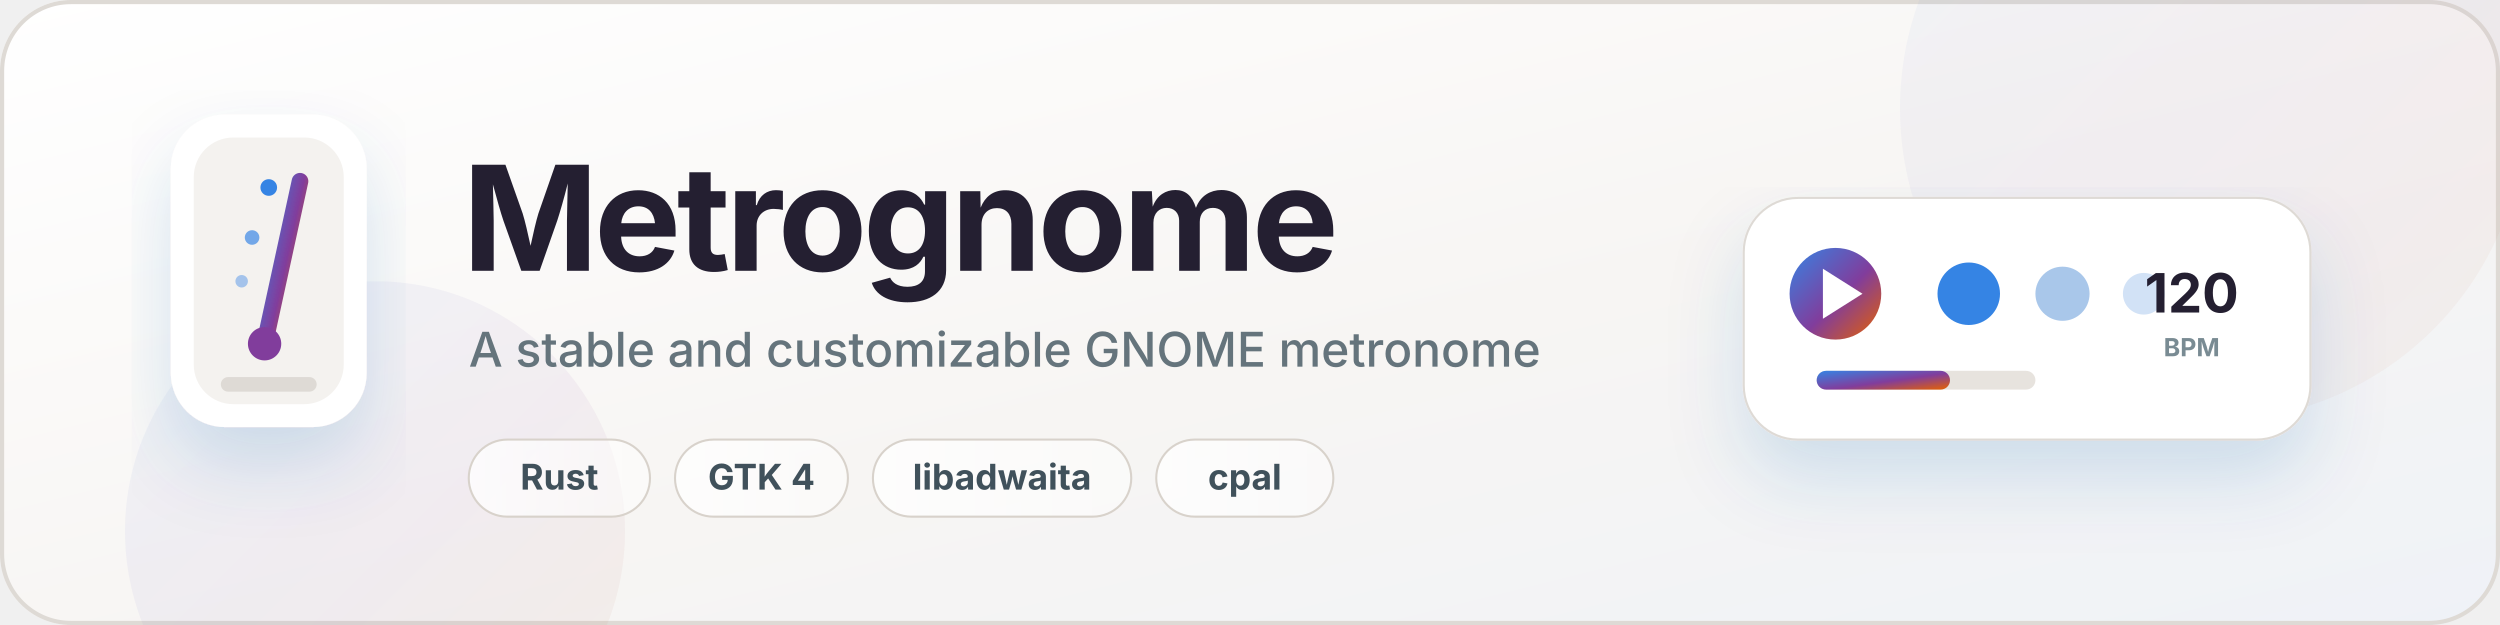
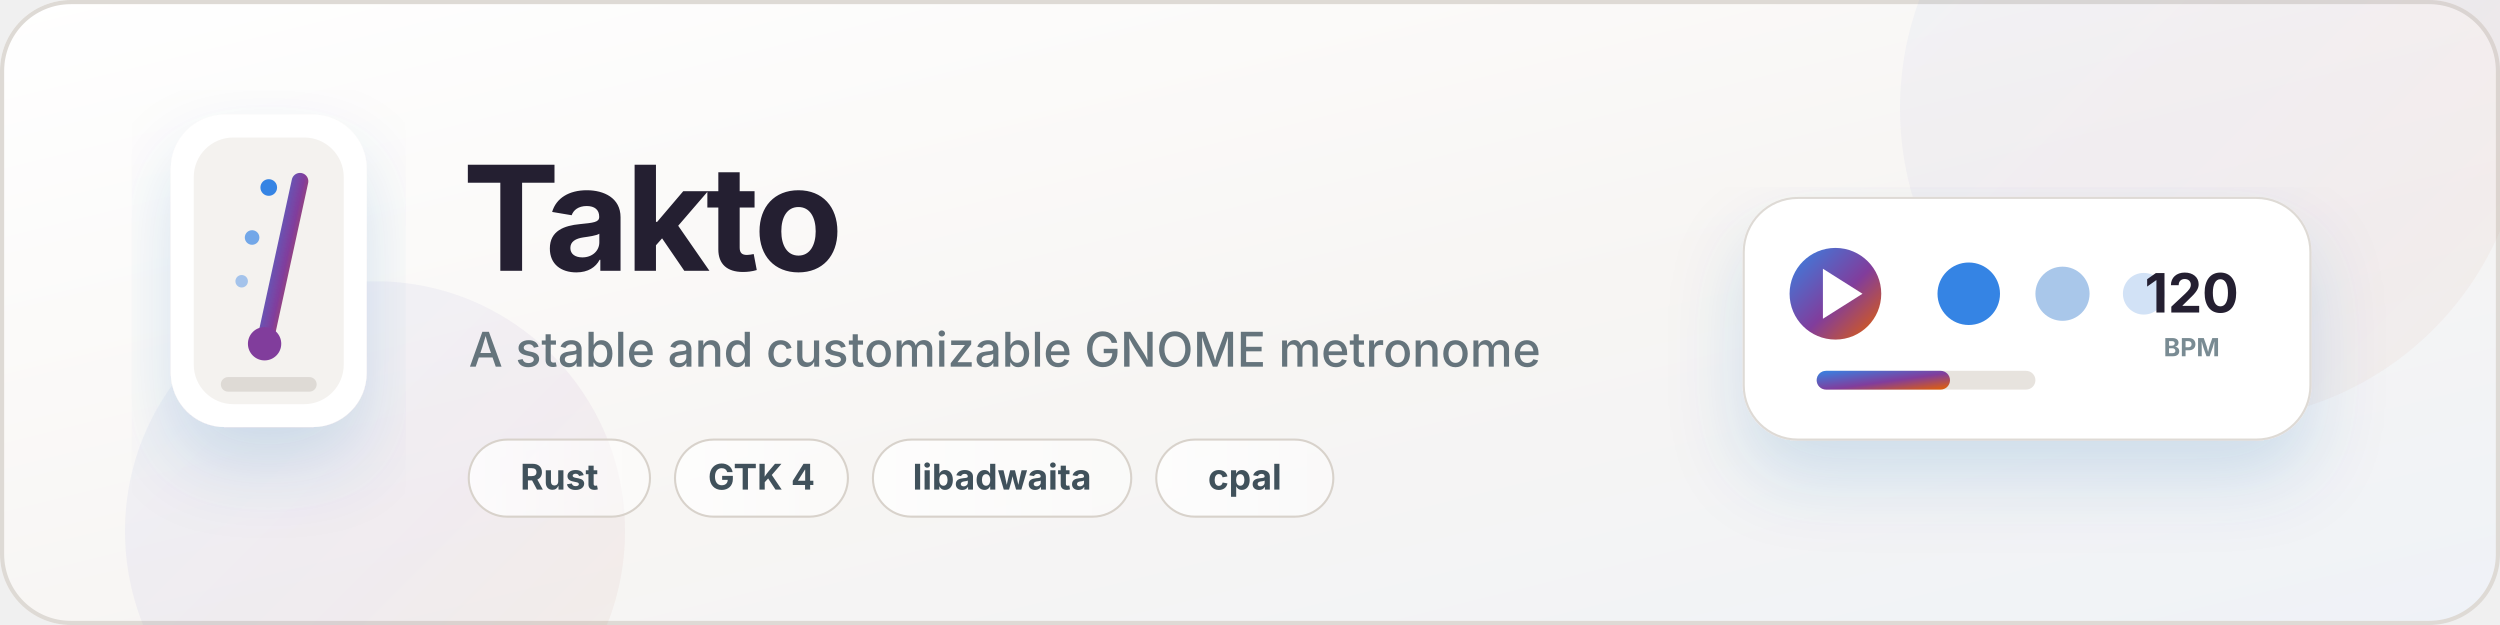
<svg xmlns="http://www.w3.org/2000/svg" viewBox="0 0 1200 300" role="img" aria-labelledby="title description">
  <defs>
    <linearGradient id="surface" x1="0" y1="0" x2="1" y2="1">
      <stop offset="0" stop-color="#ffffff" />
      <stop offset=".55" stop-color="#f7f5f3" />
      <stop offset="1" stop-color="#eff2f7" />
    </linearGradient>
    <linearGradient id="accent" x1="0" y1="0" x2="1" y2="1">
      <stop offset="0" stop-color="#3584e4" />
      <stop offset=".55" stop-color="#813d9c" />
      <stop offset="1" stop-color="#e66100" />
    </linearGradient>
    <linearGradient id="chip" x1="0" y1="0" x2="1" y2="0">
      <stop offset="0" stop-color="#ffffff" stop-opacity=".78" />
      <stop offset="1" stop-color="#ffffff" stop-opacity=".45" />
    </linearGradient>
    <filter id="soft-shadow" x="-20%" y="-20%" width="140%" height="180%">
      <feDropShadow dx="0" dy="18" stdDeviation="18" flood-color="#1a5fb4" flood-opacity=".16" />
    </filter>
  </defs>
  <rect width="1200" height="300" rx="34" fill="url(#surface)" />
  <rect x="1" y="1" width="1198" height="298" rx="33" fill="none" stroke="#dedad5" stroke-width="2" />
  <circle cx="1062" cy="52" r="150" fill="url(#accent)" opacity=".045" />
  <circle cx="180" cy="255" r="120" fill="url(#accent)" opacity=".055" />
  <g transform="translate(82 55)" filter="url(#soft-shadow)">
    <rect width="94" height="150" rx="26" fill="#ffffff" />
    <rect x="11" y="11" width="72" height="128" rx="19" fill="#f4f2ef" />
    <path d="M62 32 45 110" stroke="url(#accent)" stroke-width="8" stroke-linecap="round" />
    <circle cx="45" cy="110" r="9" fill="#1d7dab" opacity="0" />
    <circle cx="45" cy="110" r="8" fill="#813d9c" />
    <rect x="24" y="126" width="46" height="7" rx="3.5" fill="#dedad5" />
    <circle cx="47" cy="35" r="4" fill="#3584e4" />
    <circle cx="39" cy="59" r="3.5" fill="#3584e4" opacity=".68" />
    <circle cx="34" cy="80" r="3" fill="#3584e4" opacity=".42" />
  </g>
  <g fill="#241f31">
-     <text x="222" y="130" font-family="Inter, system-ui, sans-serif" font-size="70" font-weight="750" letter-spacing="-2">Metrognome</text>
+     <text x="222" y="130" font-family="Inter, system-ui, sans-serif" font-size="70" font-weight="750" letter-spacing="-2">Takto</text>
    <text x="225" y="176" font-family="Inter, system-ui, sans-serif" font-size="23" font-weight="450" fill="#65747c">A stable and customizable GNOME metronome</text>
  </g>
  <g font-family="Inter, system-ui, sans-serif" font-size="17" font-weight="650">
    <g transform="translate(225 211)">
      <rect width="87" height="37" rx="18.5" fill="url(#chip)" stroke="#d8d2cb" />
      <text x="43.5" y="24" text-anchor="middle" fill="#40515b">Rust</text>
    </g>
    <g transform="translate(324 211)">
      <rect width="83" height="37" rx="18.5" fill="url(#chip)" stroke="#d8d2cb" />
      <text x="41.5" y="24" text-anchor="middle" fill="#40515b">GTK 4</text>
    </g>
    <g transform="translate(419 211)">
      <rect width="124" height="37" rx="18.5" fill="url(#chip)" stroke="#d8d2cb" />
      <text x="62" y="24" text-anchor="middle" fill="#40515b">libadwaita</text>
    </g>
    <g transform="translate(555 211)">
      <rect width="85" height="37" rx="18.5" fill="url(#chip)" stroke="#d8d2cb" />
      <text x="42.5" y="24" text-anchor="middle" fill="#40515b">cpal</text>
    </g>
  </g>
  <g transform="translate(837 95)">
    <rect width="272" height="116" rx="26" fill="#ffffff" stroke="#dedad5" filter="url(#soft-shadow)" />
    <circle cx="44" cy="46" r="22" fill="url(#accent)" />
    <path d="M38 34 L57 46 L38 58 Z" fill="#fff" />
    <circle cx="108" cy="46" r="15" fill="#3584e4" />
    <circle cx="153" cy="46" r="13" fill="#a9c7ea" />
    <circle cx="192" cy="46" r="10" fill="#d2e2f6" />
    <rect x="35" y="83" width="105" height="9" rx="4.5" fill="#e7e3de" />
    <rect x="35" y="83" width="64" height="9" rx="4.5" fill="url(#accent)" />
    <text x="215" y="55" font-family="Inter, system-ui, sans-serif" font-size="26" font-weight="700" fill="#241f31" text-anchor="middle">120</text>
    <text x="215" y="76" font-family="Inter, system-ui, sans-serif" font-size="12" font-weight="650" fill="#798b93" text-anchor="middle">BPM</text>
  </g>
</svg>
